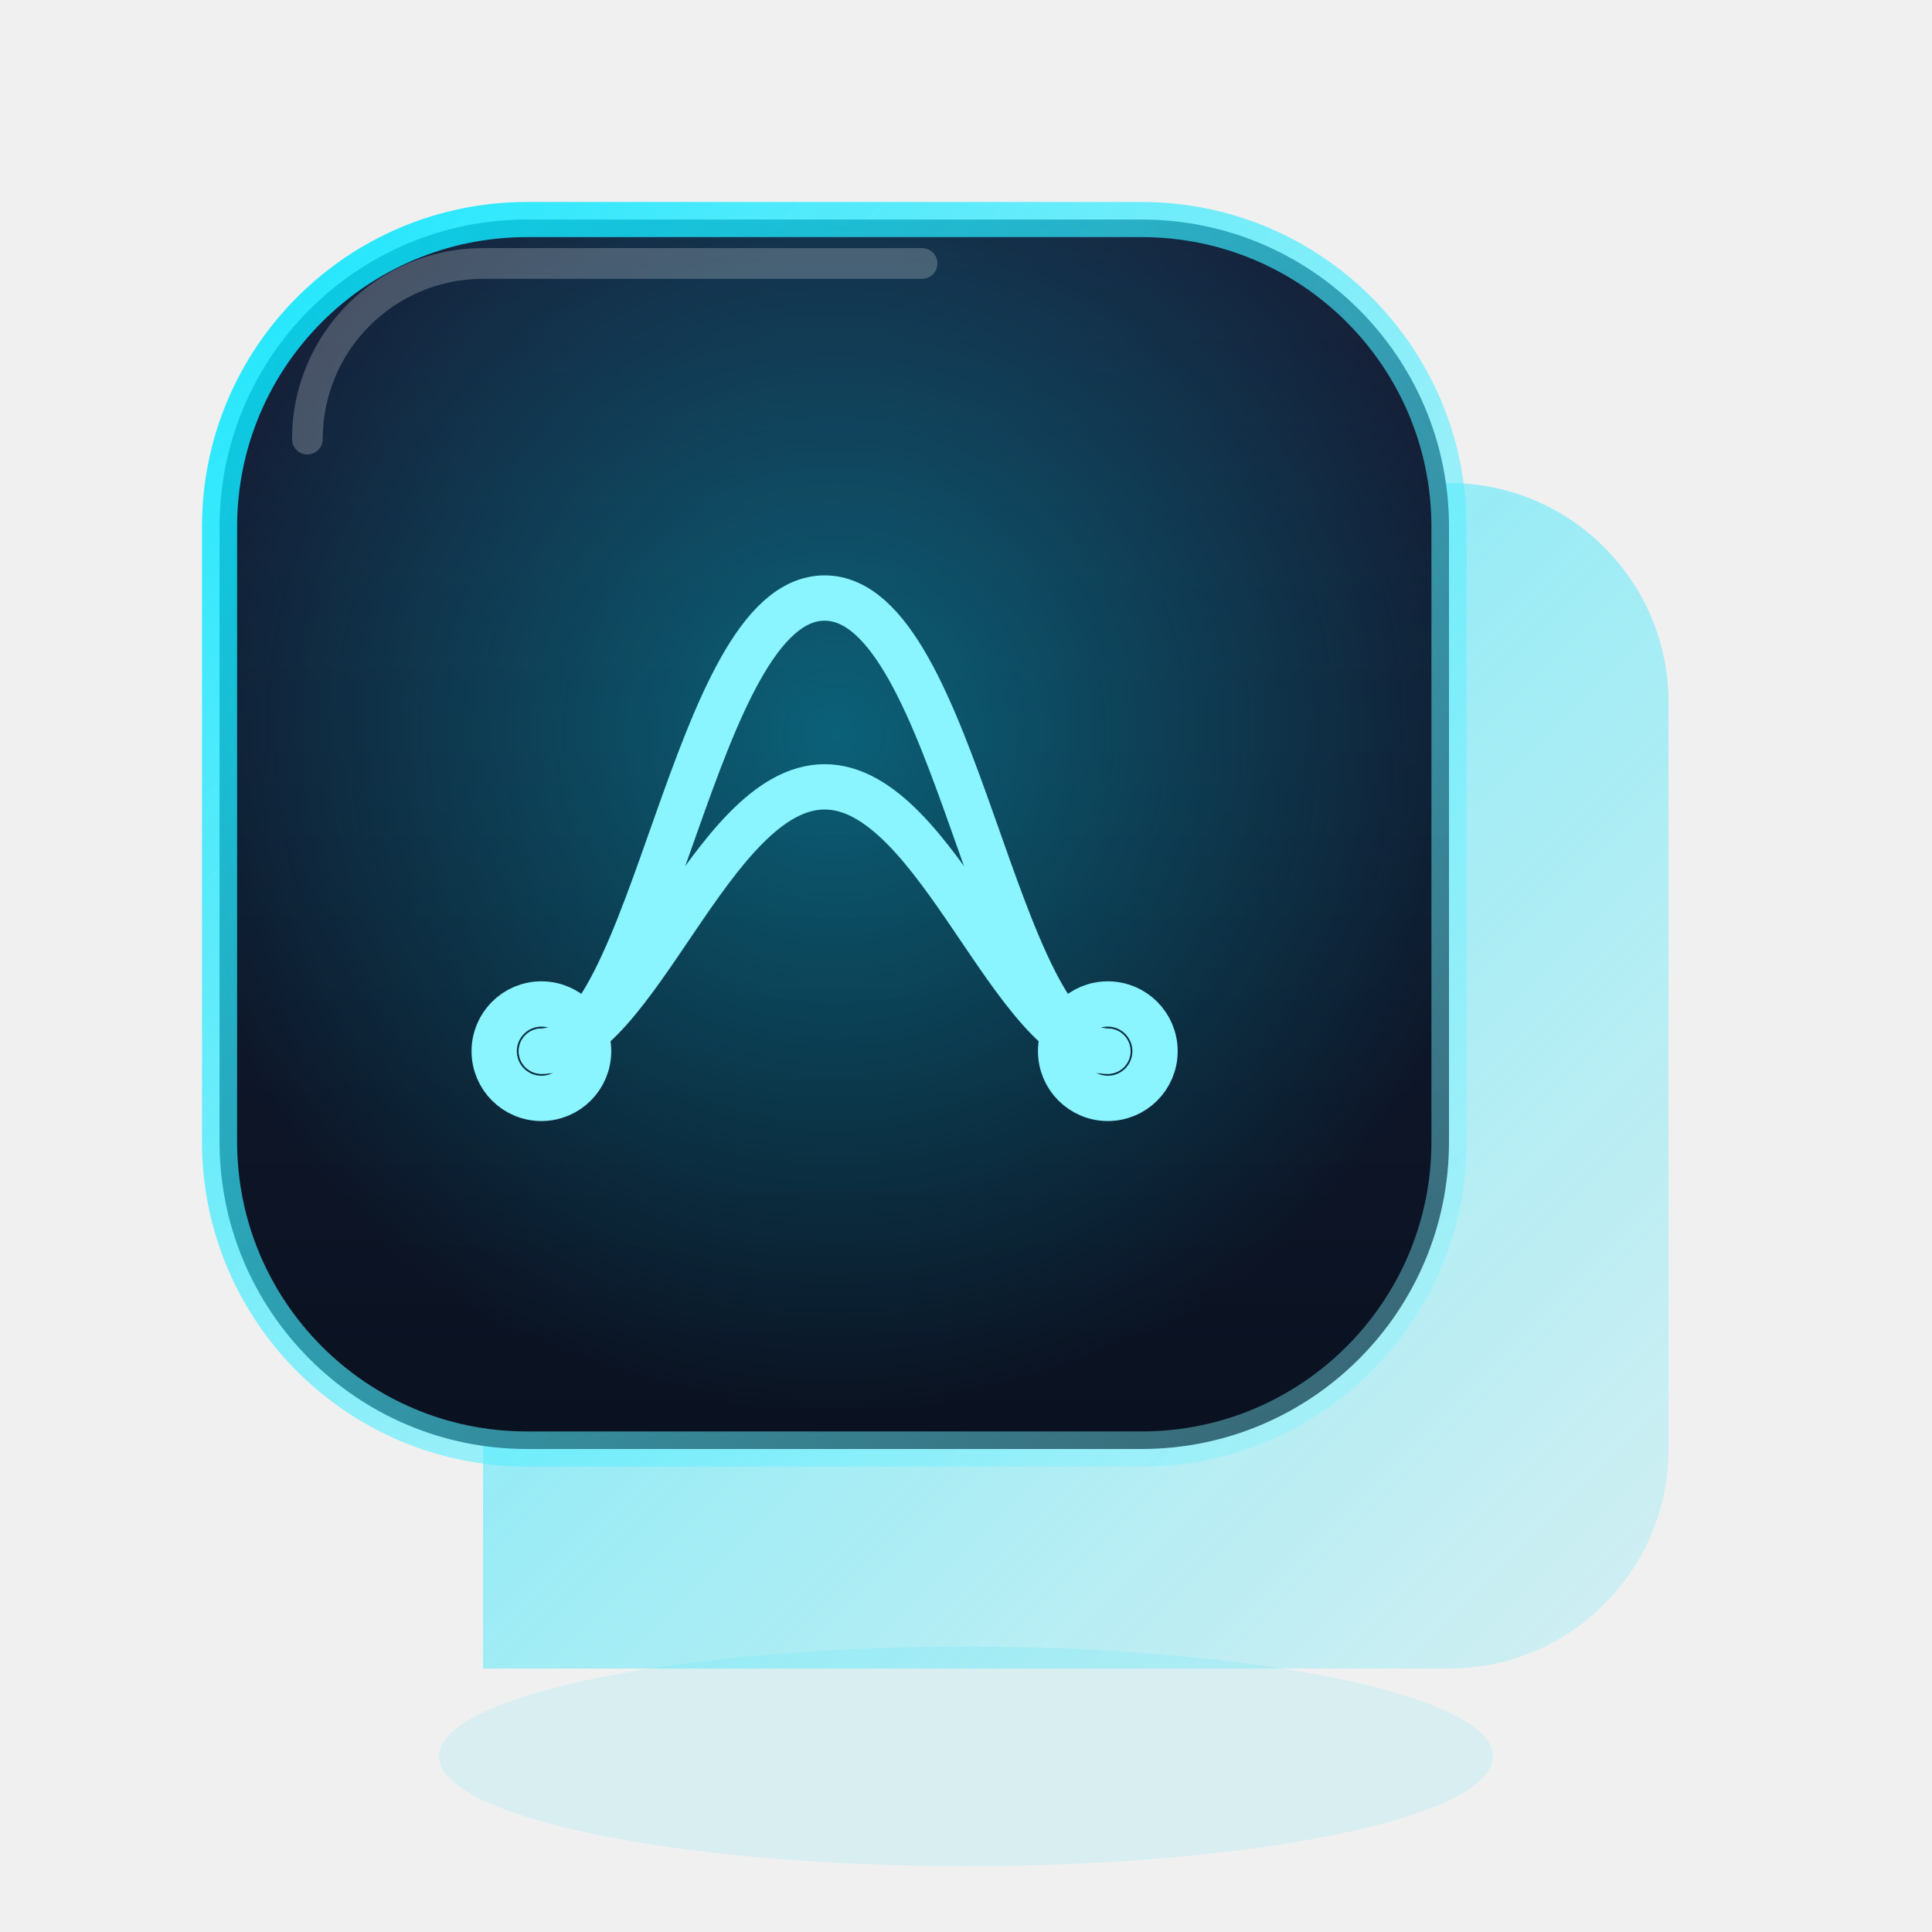
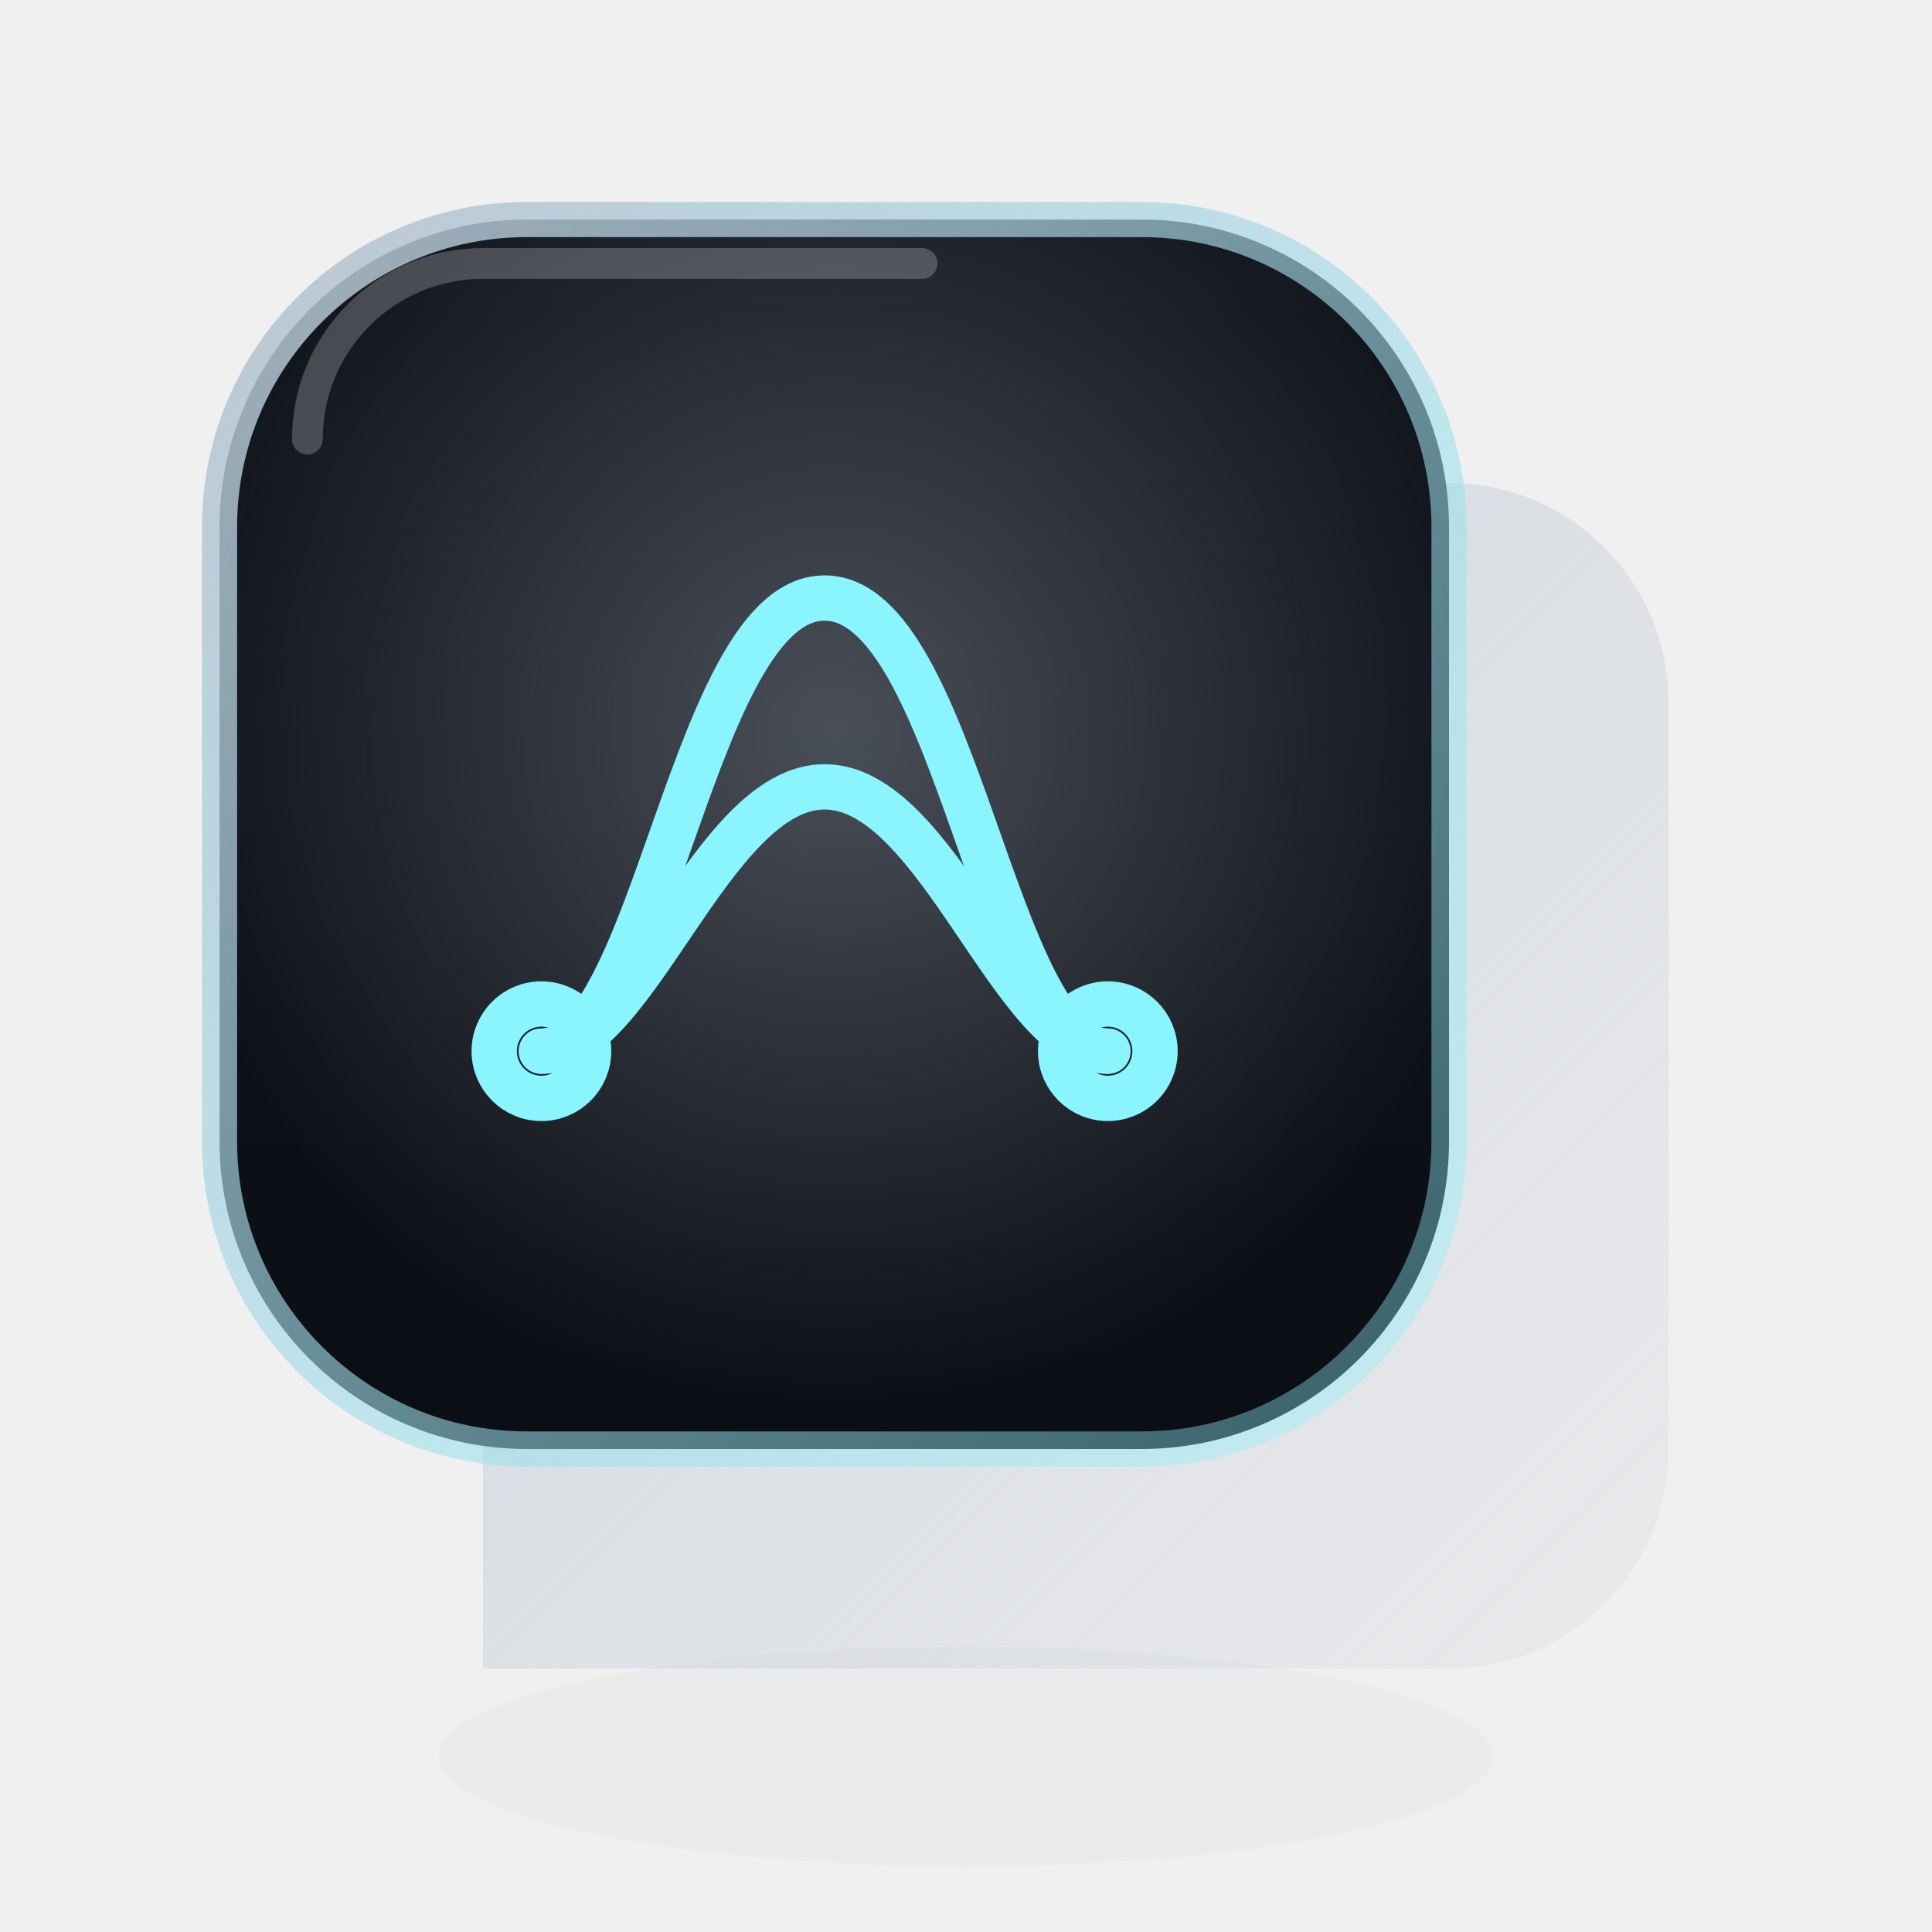
<svg xmlns="http://www.w3.org/2000/svg" viewBox="0 0 88 88" width="88" height="88" role="img" aria-label="Product 15 icon">
  <defs>
    <linearGradient id="f15" x1="0" y1="0" x2="0" y2="1">
-       <stop offset="0%" stop-color="#16203a" />
-       <stop offset="100%" stop-color="#0a1120" />
+       <stop offset="0%" stop-color="#11151d" />
+       <stop offset="100%" stop-color="#0b0e14" />
    </linearGradient>
    <linearGradient id="e15" x1="0" y1="0" x2="1" y2="1">
-       <stop offset="0%" stop-color="#00e5ff" stop-opacity="0.55" />
-       <stop offset="100%" stop-color="#00e5ff" stop-opacity="0.12" />
+       <stop offset="0%" stop-color="#b7c0ce" stop-opacity="0.55" />
+       <stop offset="100%" stop-color="#b7c0ce" stop-opacity="0.12" />
    </linearGradient>
    <linearGradient id="s15" x1="0" y1="0" x2="1" y2="1">
-       <stop offset="0%" stop-color="#00e5ff" stop-opacity="0.9" />
+       <stop offset="0%" stop-color="#b7c0ce" stop-opacity="0.9" />
      <stop offset="100%" stop-color="#8af4ff" stop-opacity="0.35" />
    </linearGradient>
    <radialGradient id="g15" cx="50%" cy="42%" r="55%">
-       <stop offset="0%" stop-color="#00e5ff" stop-opacity="0.35" />
-       <stop offset="100%" stop-color="#00e5ff" stop-opacity="0" />
+       <stop offset="0%" stop-color="#b7c0ce" stop-opacity="0.35" />
+       <stop offset="100%" stop-color="#b7c0ce" stop-opacity="0" />
    </radialGradient>
  </defs>
-   <ellipse cx="44" cy="80" rx="24" ry="5" fill="#00e5ff" opacity="0.10">
+   <ellipse cx="44" cy="80" rx="24" ry="5" fill="#b7c0ce" opacity="0.10">
    <animate attributeName="rx" values="24;20;24" dur="5s" repeatCount="indefinite" />
    <animate attributeName="opacity" values="0.10;0.05;0.10" dur="5s" repeatCount="indefinite" />
  </ellipse>
  <g>
    <animateTransform attributeName="transform" type="translate" values="0 0; 0 -4; 0 0" dur="5s" repeatCount="indefinite" calcMode="spline" keySplines="0.4 0 0.6 1; 0.4 0 0.6 1" keyTimes="0;0.5;1" />
    <path d="M22 22h44a10 10 0 0 1 10 10v34a10 10 0 0 1-10 10H22z" fill="url(#e15)" />
    <rect x="10" y="10" width="56" height="56" rx="14" fill="url(#f15)" stroke="url(#s15)" stroke-width="1.6" />
    <rect x="10" y="10" width="56" height="56" rx="14" fill="url(#g15)" />
    <g transform="translate(-2,-2) scale(0.86) translate(6,6)" fill="none" stroke="#8af4ff" stroke-width="2.4" stroke-linecap="round" stroke-linejoin="round">
      <path d="M25 52c6 0 8-24 15-24s9 24 15 24" />
      <path d="M25 52c5 0 9-14 15-14s10 14 15 14" />
      <circle cx="55" cy="52" r="2.5" />
      <circle cx="25" cy="52" r="2.5" />
    </g>
    <path d="M14 20a8 8 0 0 1 8-8h20" fill="none" stroke="#ffffff" stroke-opacity="0.22" stroke-width="1.4" stroke-linecap="round" />
  </g>
</svg>
